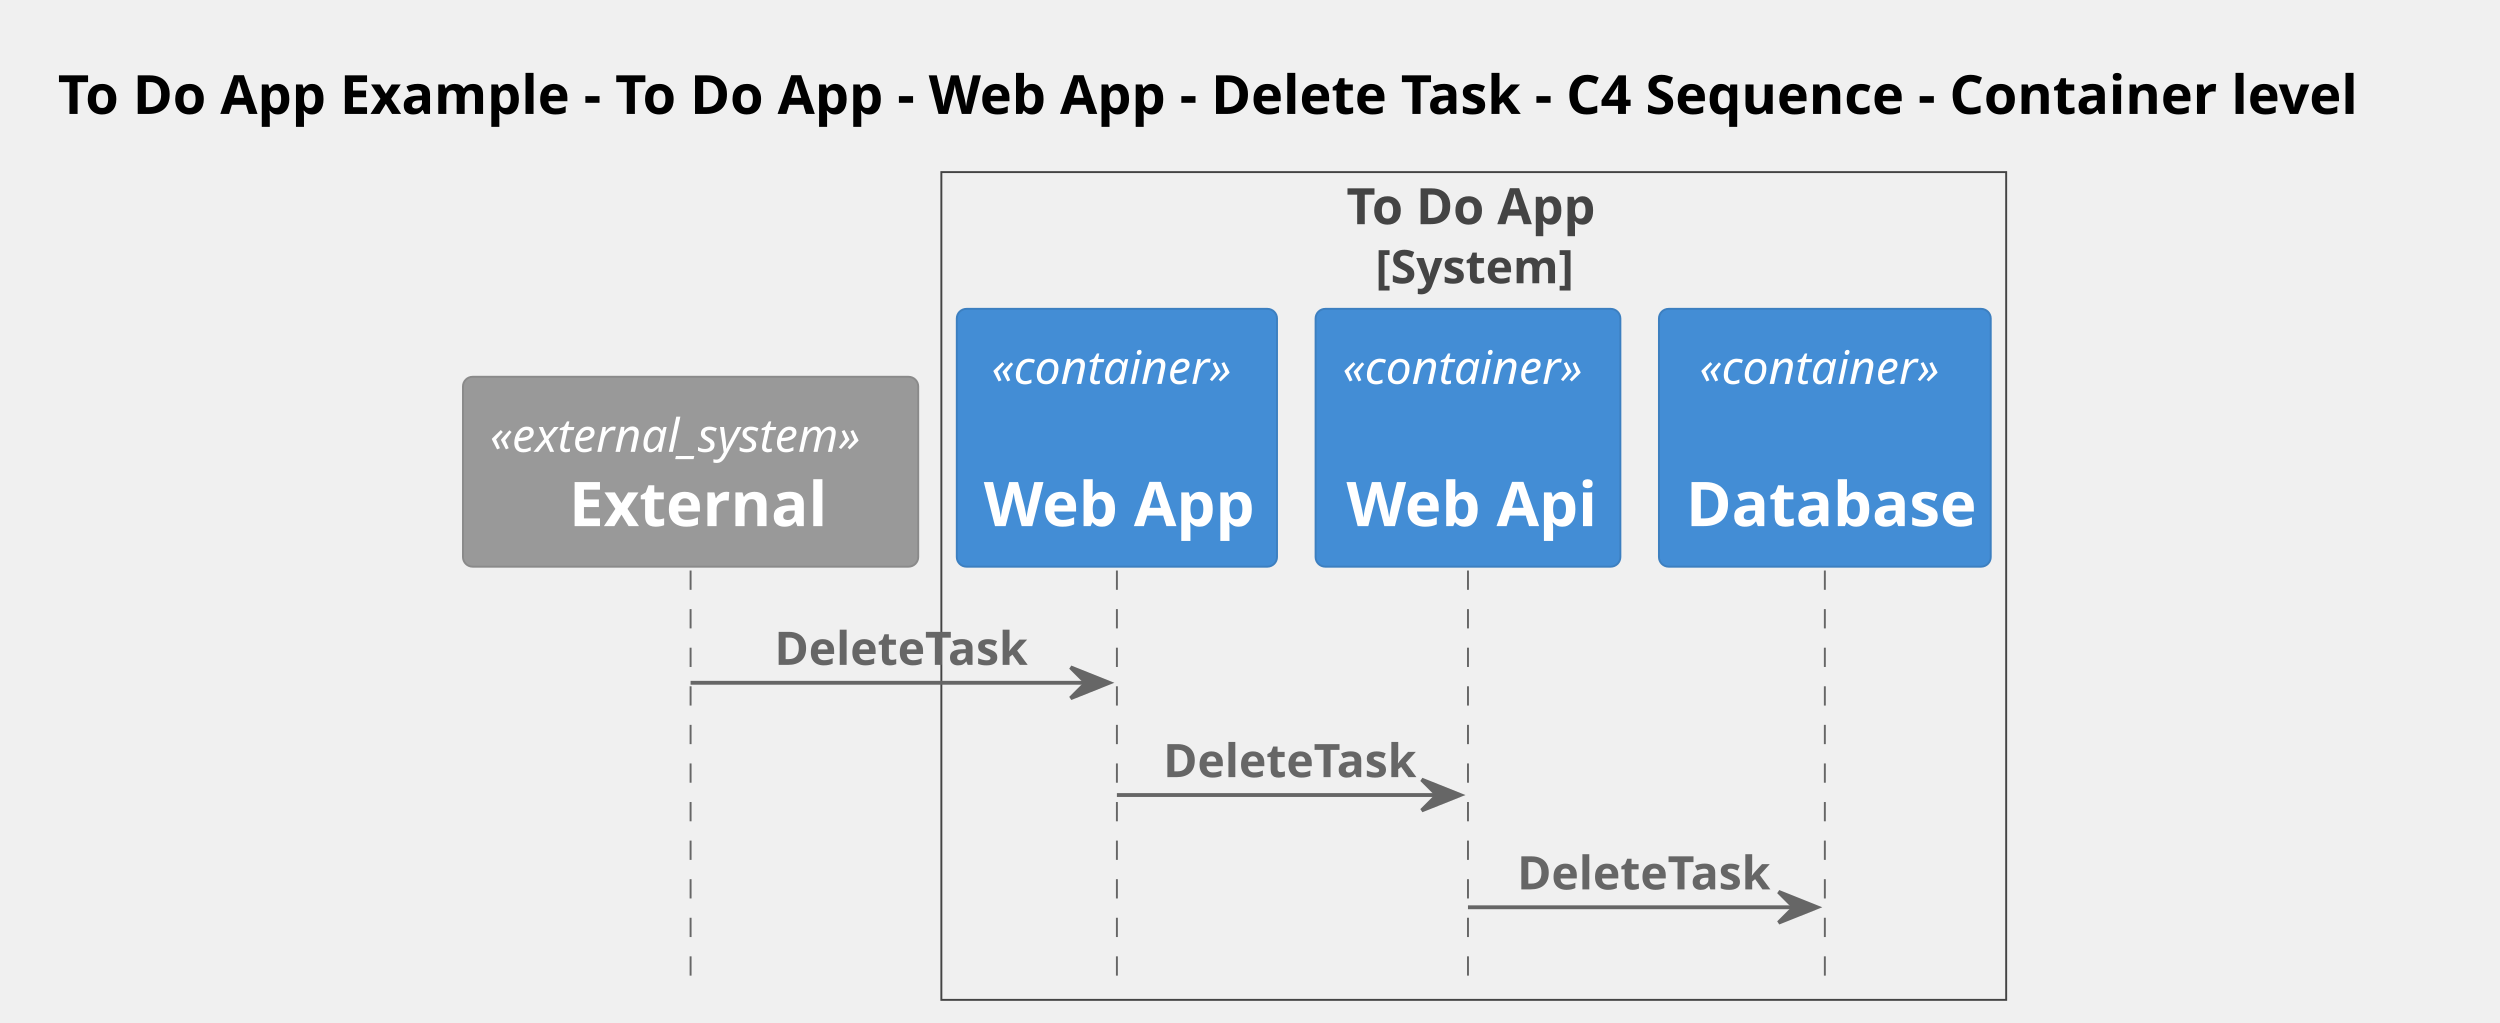
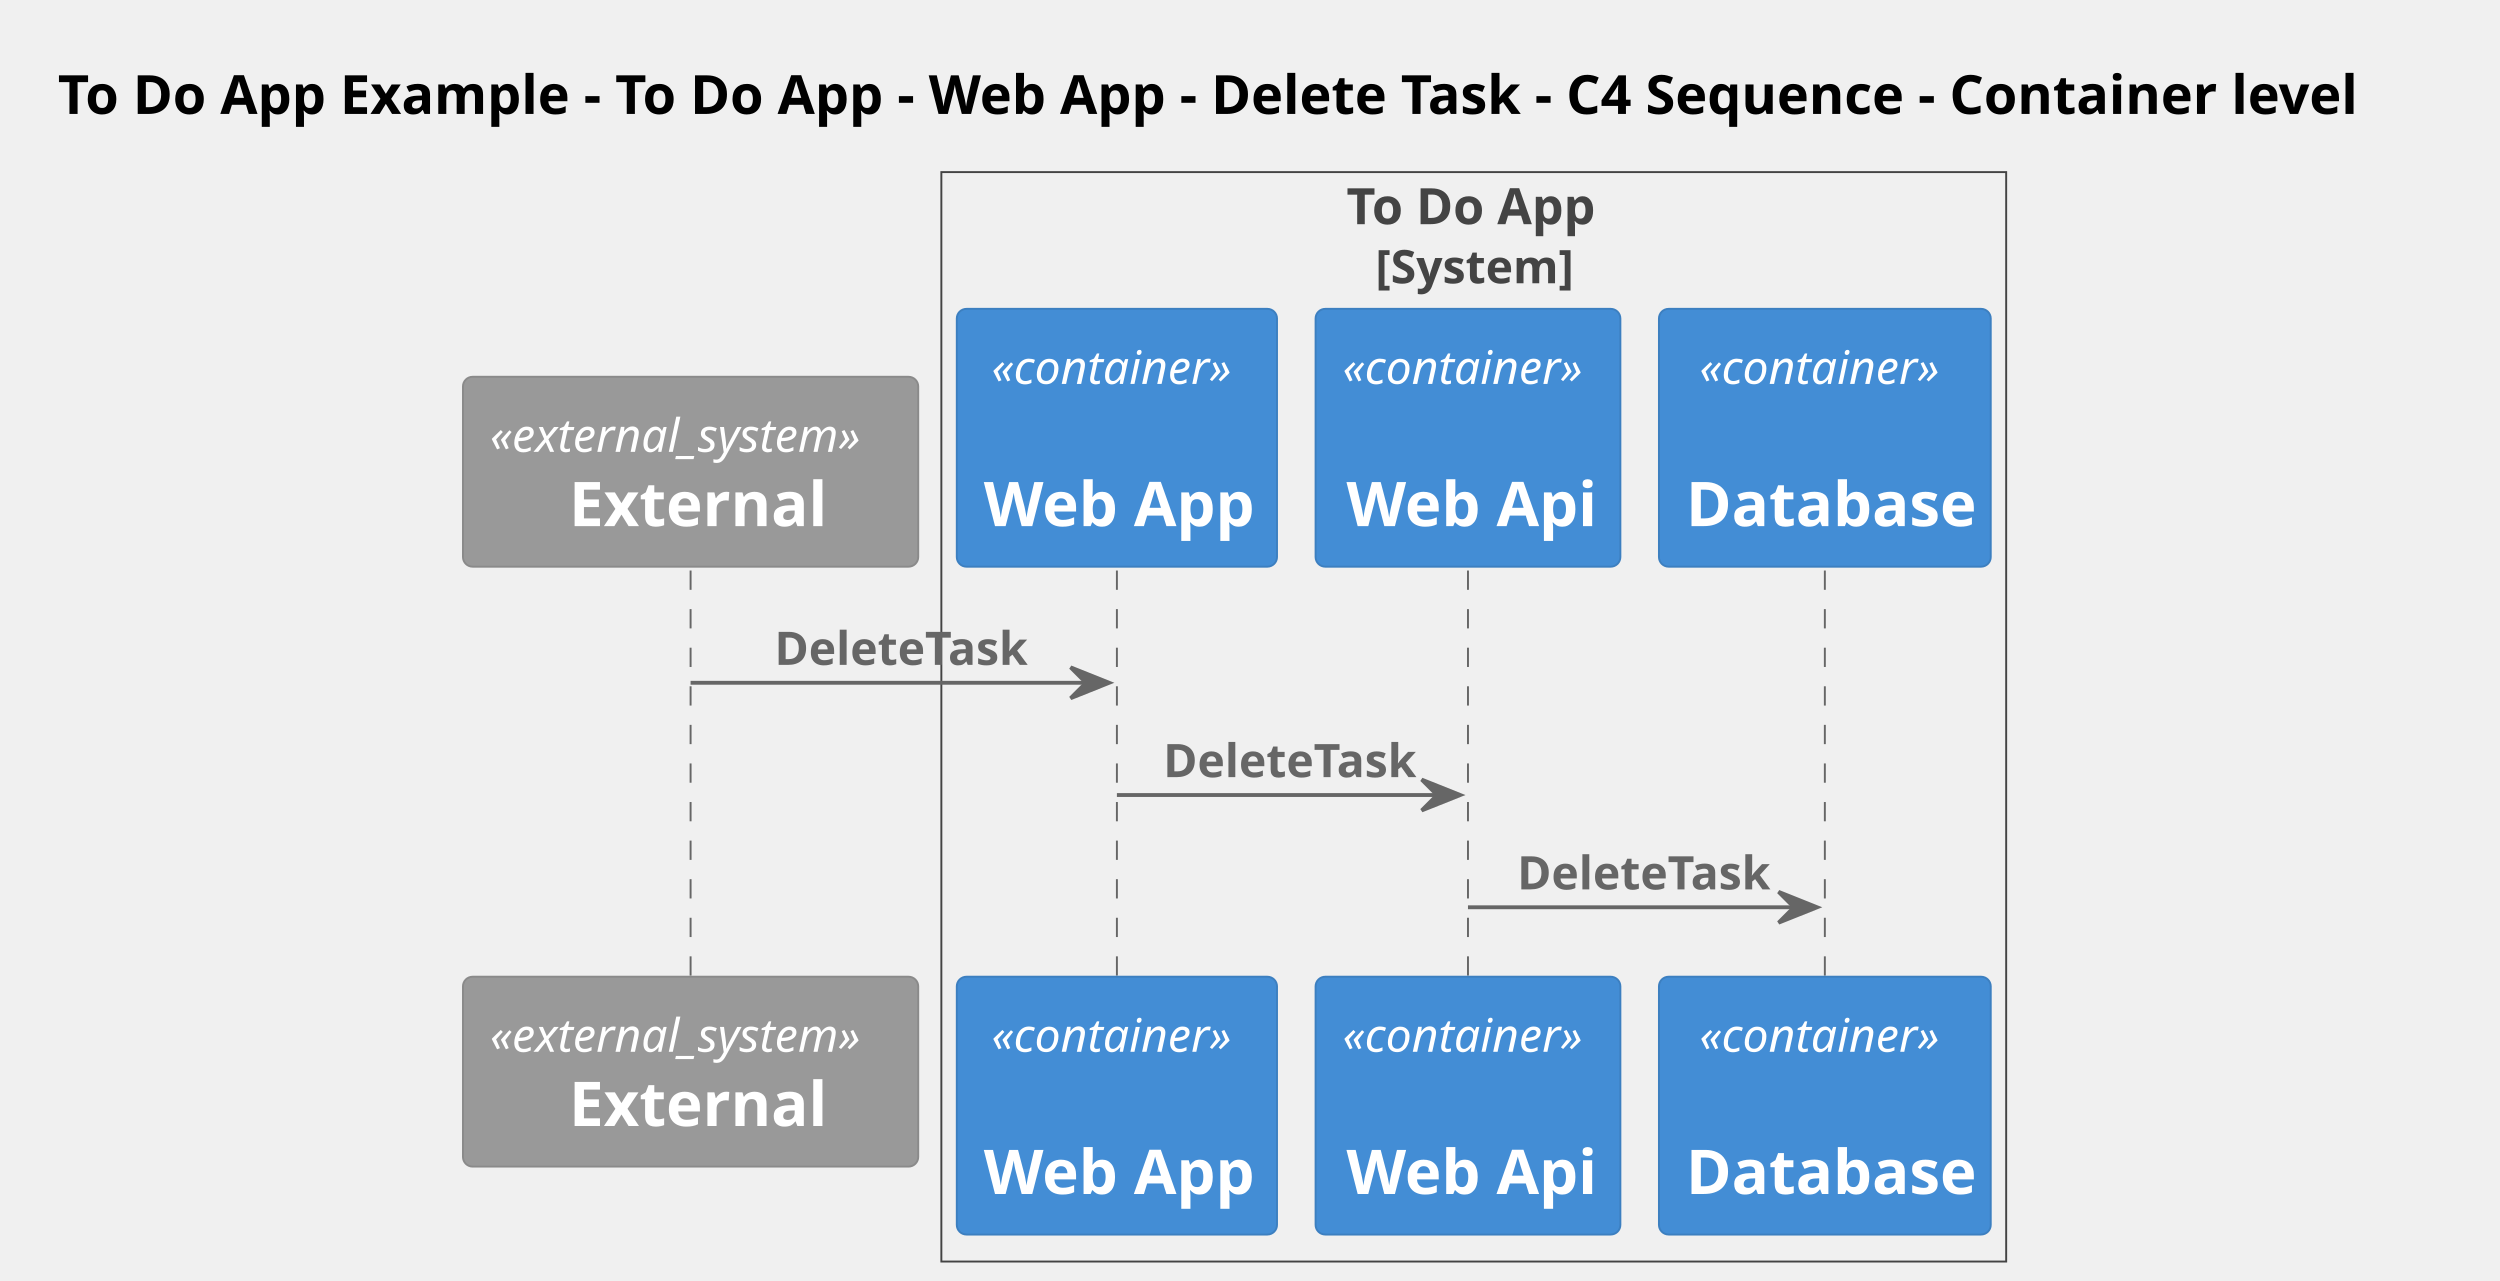
- <svg xmlns="http://www.w3.org/2000/svg" contentStyleType="text/css" height="265px" preserveAspectRatio="none" style="width:648px;height:265px;background:#FFFFFF;" version="1.1" viewBox="0 0 648 265" width="648px" zoomAndPan="magnify">
+ <svg xmlns="http://www.w3.org/2000/svg" contentStyleType="text/css" height="332px" preserveAspectRatio="none" style="width:648px;height:332px;background:#FFFFFF;" version="1.1" viewBox="0 0 648 332" width="648px" zoomAndPan="magnify">
  <defs />
  <g>
-     <rect fill="none" height="214.555" style="stroke:#444444;stroke-width:0.5;" width="276" x="244" y="44.609" />
+     <rect fill="none" height="282.383" style="stroke:#444444;stroke-width:0.5;" width="276" x="244" y="44.609" />
    <text fill="#444444" font-family="sans-serif" font-size="13" font-weight="bold" lengthAdjust="spacing" textLength="66" x="349" y="58.105">To Do App</text>
    <text fill="#444444" font-family="sans-serif" font-size="12" font-weight="bold" lengthAdjust="spacing" textLength="51" x="356.5" y="73.418">[System]</text>
    <text fill="#000000" font-family="sans-serif" font-size="14" font-weight="bold" lengthAdjust="spacing" textLength="615" x="15" y="29.533">To Do App Example - To Do App - Web App - Delete Task - C4 Sequence - Container level</text>
    <line style="stroke:#666666;stroke-width:0.5;stroke-dasharray:5.0,5.0;" x1="179" x2="179" y1="147.883" y2="253.164" />
    <line style="stroke:#666666;stroke-width:0.5;stroke-dasharray:5.0,5.0;" x1="289.5" x2="289.5" y1="147.883" y2="253.164" />
    <line style="stroke:#666666;stroke-width:0.5;stroke-dasharray:5.0,5.0;" x1="380.5" x2="380.5" y1="147.883" y2="253.164" />
    <line style="stroke:#666666;stroke-width:0.5;stroke-dasharray:5.0,5.0;" x1="473" x2="473" y1="147.883" y2="253.164" />
    <rect fill="#999999" height="49.219" rx="2.5" ry="2.5" style="stroke:#8A8A8A;stroke-width:0.5;" width="118" x="120" y="97.664" />
    <text fill="#FFFFFF" font-family="sans-serif" font-size="12" font-style="italic" lengthAdjust="spacing" textLength="104" x="127" y="117.121">«external_system»</text>
    <text fill="#FFFFFF" font-family="sans-serif" font-size="16" font-weight="bold" lengthAdjust="spacing" textLength="63" x="147.5" y="136.367">External</text>
    <rect fill="#438DD5" height="66.828" rx="2.5" ry="2.5" style="stroke:#3C7FC0;stroke-width:0.5;" width="83" x="248" y="80.055" />
    <text fill="#FFFFFF" font-family="sans-serif" font-size="12" font-style="italic" lengthAdjust="spacing" textLength="65" x="257" y="99.512">«container»</text>
    <text fill="#FFFFFF" font-family="sans-serif" font-size="14" lengthAdjust="spacing" textLength="4" x="287.5" y="116.682"> </text>
    <text fill="#FFFFFF" font-family="sans-serif" font-size="16" font-weight="bold" lengthAdjust="spacing" textLength="69" x="255" y="136.367">Web App</text>
    <rect fill="#438DD5" height="66.828" rx="2.5" ry="2.5" style="stroke:#3C7FC0;stroke-width:0.5;" width="79" x="341" y="80.055" />
    <text fill="#FFFFFF" font-family="sans-serif" font-size="12" font-style="italic" lengthAdjust="spacing" textLength="65" x="348" y="99.512">«container»</text>
    <text fill="#FFFFFF" font-family="sans-serif" font-size="14" lengthAdjust="spacing" textLength="4" x="378.5" y="116.682"> </text>
    <text fill="#FFFFFF" font-family="sans-serif" font-size="16" font-weight="bold" lengthAdjust="spacing" textLength="63" x="349" y="136.367">Web Api</text>
    <rect fill="#438DD5" height="66.828" rx="2.5" ry="2.5" style="stroke:#3C7FC0;stroke-width:0.5;" width="86" x="430" y="80.055" />
    <text fill="#FFFFFF" font-family="sans-serif" font-size="12" font-style="italic" lengthAdjust="spacing" textLength="65" x="440.5" y="99.512">«container»</text>
    <text fill="#FFFFFF" font-family="sans-serif" font-size="14" lengthAdjust="spacing" textLength="4" x="471" y="116.682"> </text>
    <text fill="#FFFFFF" font-family="sans-serif" font-size="16" font-weight="bold" lengthAdjust="spacing" textLength="72" x="437" y="136.367">Database</text>
+     <rect fill="#999999" height="49.219" rx="2.5" ry="2.5" style="stroke:#8A8A8A;stroke-width:0.5;" width="118" x="120" y="253.164" />
+     <text fill="#FFFFFF" font-family="sans-serif" font-size="12" font-style="italic" lengthAdjust="spacing" textLength="104" x="127" y="272.621">«external_system»</text>
+     <text fill="#FFFFFF" font-family="sans-serif" font-size="16" font-weight="bold" lengthAdjust="spacing" textLength="63" x="147.5" y="291.867">External</text>
+     <rect fill="#438DD5" height="66.828" rx="2.5" ry="2.5" style="stroke:#3C7FC0;stroke-width:0.5;" width="83" x="248" y="253.164" />
+     <text fill="#FFFFFF" font-family="sans-serif" font-size="12" font-style="italic" lengthAdjust="spacing" textLength="65" x="257" y="272.621">«container»</text>
+     <text fill="#FFFFFF" font-family="sans-serif" font-size="14" lengthAdjust="spacing" textLength="4" x="287.5" y="289.791"> </text>
+     <text fill="#FFFFFF" font-family="sans-serif" font-size="16" font-weight="bold" lengthAdjust="spacing" textLength="69" x="255" y="309.477">Web App</text>
+     <rect fill="#438DD5" height="66.828" rx="2.5" ry="2.5" style="stroke:#3C7FC0;stroke-width:0.5;" width="79" x="341" y="253.164" />
+     <text fill="#FFFFFF" font-family="sans-serif" font-size="12" font-style="italic" lengthAdjust="spacing" textLength="65" x="348" y="272.621">«container»</text>
+     <text fill="#FFFFFF" font-family="sans-serif" font-size="14" lengthAdjust="spacing" textLength="4" x="378.5" y="289.791"> </text>
+     <text fill="#FFFFFF" font-family="sans-serif" font-size="16" font-weight="bold" lengthAdjust="spacing" textLength="63" x="349" y="309.477">Web Api</text>
+     <rect fill="#438DD5" height="66.828" rx="2.5" ry="2.5" style="stroke:#3C7FC0;stroke-width:0.5;" width="86" x="430" y="253.164" />
+     <text fill="#FFFFFF" font-family="sans-serif" font-size="12" font-style="italic" lengthAdjust="spacing" textLength="65" x="440.5" y="272.621">«container»</text>
+     <text fill="#FFFFFF" font-family="sans-serif" font-size="14" lengthAdjust="spacing" textLength="4" x="471" y="289.791"> </text>
+     <text fill="#FFFFFF" font-family="sans-serif" font-size="16" font-weight="bold" lengthAdjust="spacing" textLength="72" x="437" y="309.477">Database</text>
    <polygon fill="#666666" points="277.5,172.977,287.5,176.977,277.5,180.977,281.5,176.977" style="stroke:#666666;stroke-width:1.0;" />
    <line style="stroke:#666666;stroke-width:1.0;" x1="179" x2="283.5" y1="176.977" y2="176.977" />
    <text fill="#666666" font-family="sans-serif" font-size="12" font-weight="bold" lengthAdjust="spacing" textLength="36" x="200.75" y="172.34">Delete</text>
    <text fill="#666666" font-family="sans-serif" font-size="12" font-weight="bold" lengthAdjust="spacing" textLength="3" x="236.75" y="172.34"> </text>
    <text fill="#666666" font-family="sans-serif" font-size="12" font-weight="bold" lengthAdjust="spacing" textLength="28" x="239.75" y="172.34">Task</text>
    <polygon fill="#666666" points="368.5,202.07,378.5,206.07,368.5,210.07,372.5,206.07" style="stroke:#666666;stroke-width:1.0;" />
    <line style="stroke:#666666;stroke-width:1.0;" x1="289.5" x2="374.5" y1="206.07" y2="206.07" />
    <text fill="#666666" font-family="sans-serif" font-size="12" font-weight="bold" lengthAdjust="spacing" textLength="36" x="301.5" y="201.434">Delete</text>
    <text fill="#666666" font-family="sans-serif" font-size="12" font-weight="bold" lengthAdjust="spacing" textLength="3" x="337.5" y="201.434"> </text>
    <text fill="#666666" font-family="sans-serif" font-size="12" font-weight="bold" lengthAdjust="spacing" textLength="28" x="340.5" y="201.434">Task</text>
    <polygon fill="#666666" points="461,231.164,471,235.164,461,239.164,465,235.164" style="stroke:#666666;stroke-width:1.0;" />
    <line style="stroke:#666666;stroke-width:1.0;" x1="380.5" x2="467" y1="235.164" y2="235.164" />
    <text fill="#666666" font-family="sans-serif" font-size="12" font-weight="bold" lengthAdjust="spacing" textLength="36" x="393.25" y="230.527">Delete</text>
    <text fill="#666666" font-family="sans-serif" font-size="12" font-weight="bold" lengthAdjust="spacing" textLength="3" x="429.25" y="230.527"> </text>
    <text fill="#666666" font-family="sans-serif" font-size="12" font-weight="bold" lengthAdjust="spacing" textLength="28" x="432.25" y="230.527">Task</text>
  </g>
</svg>
